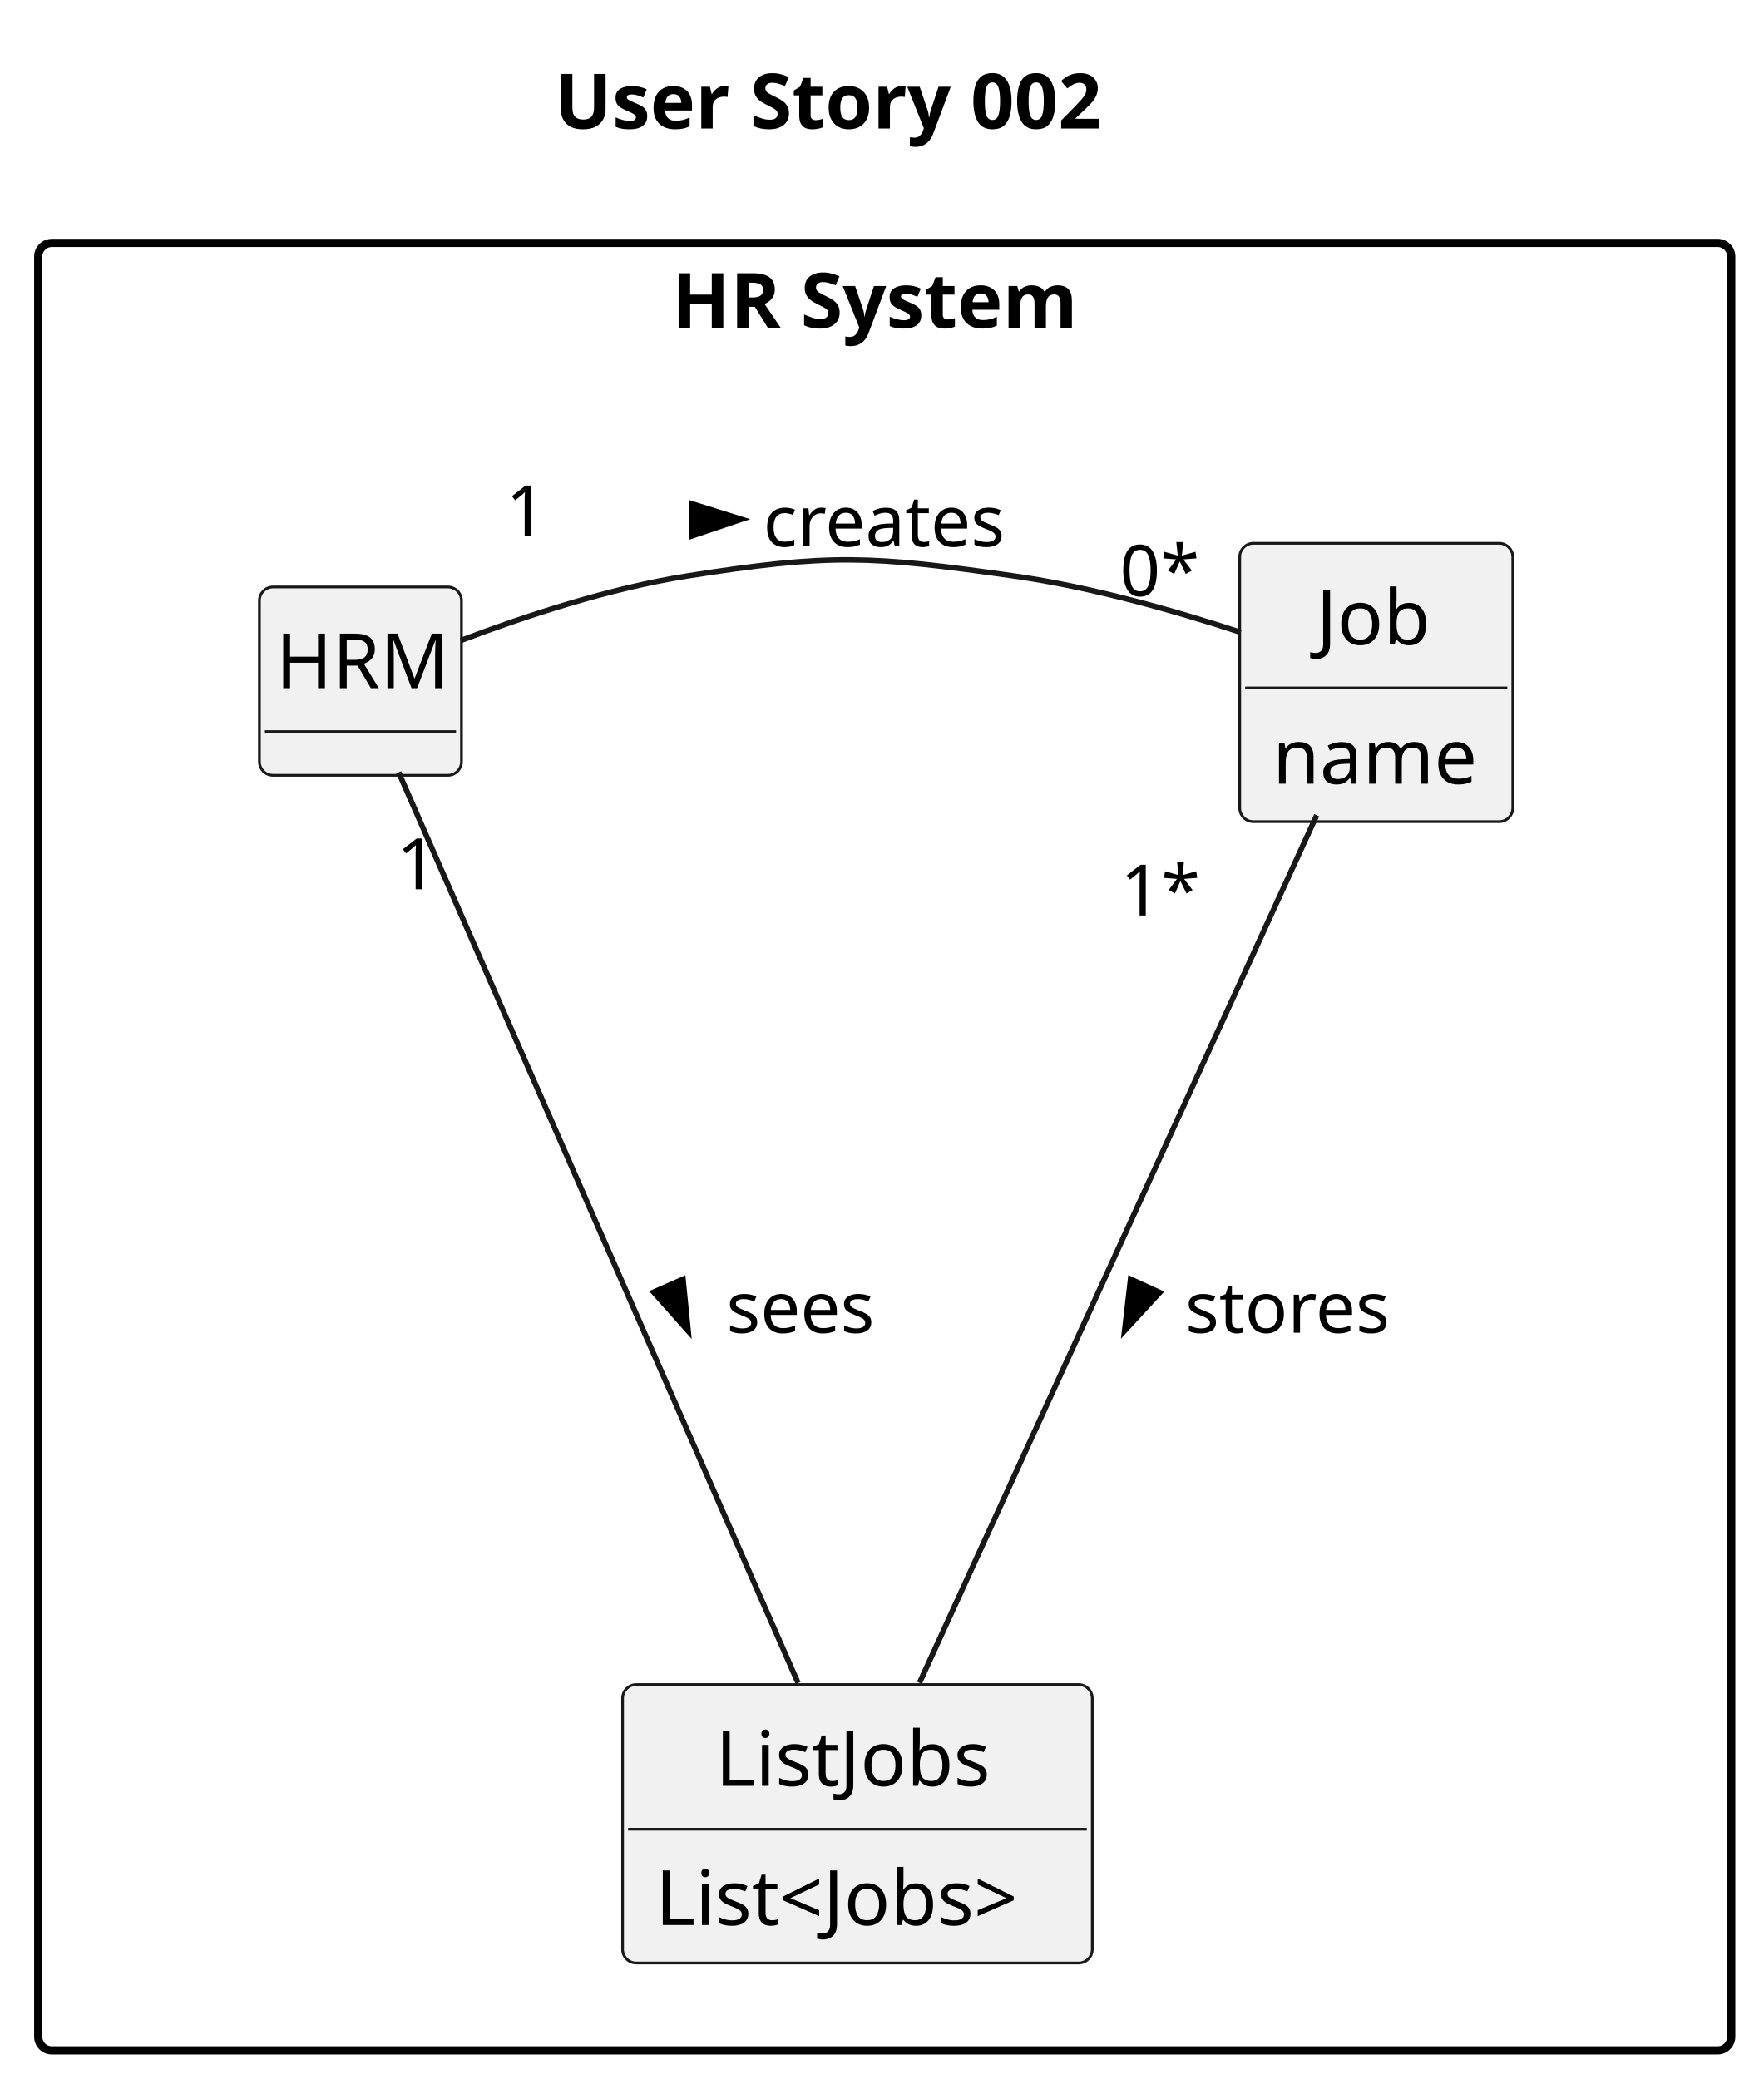
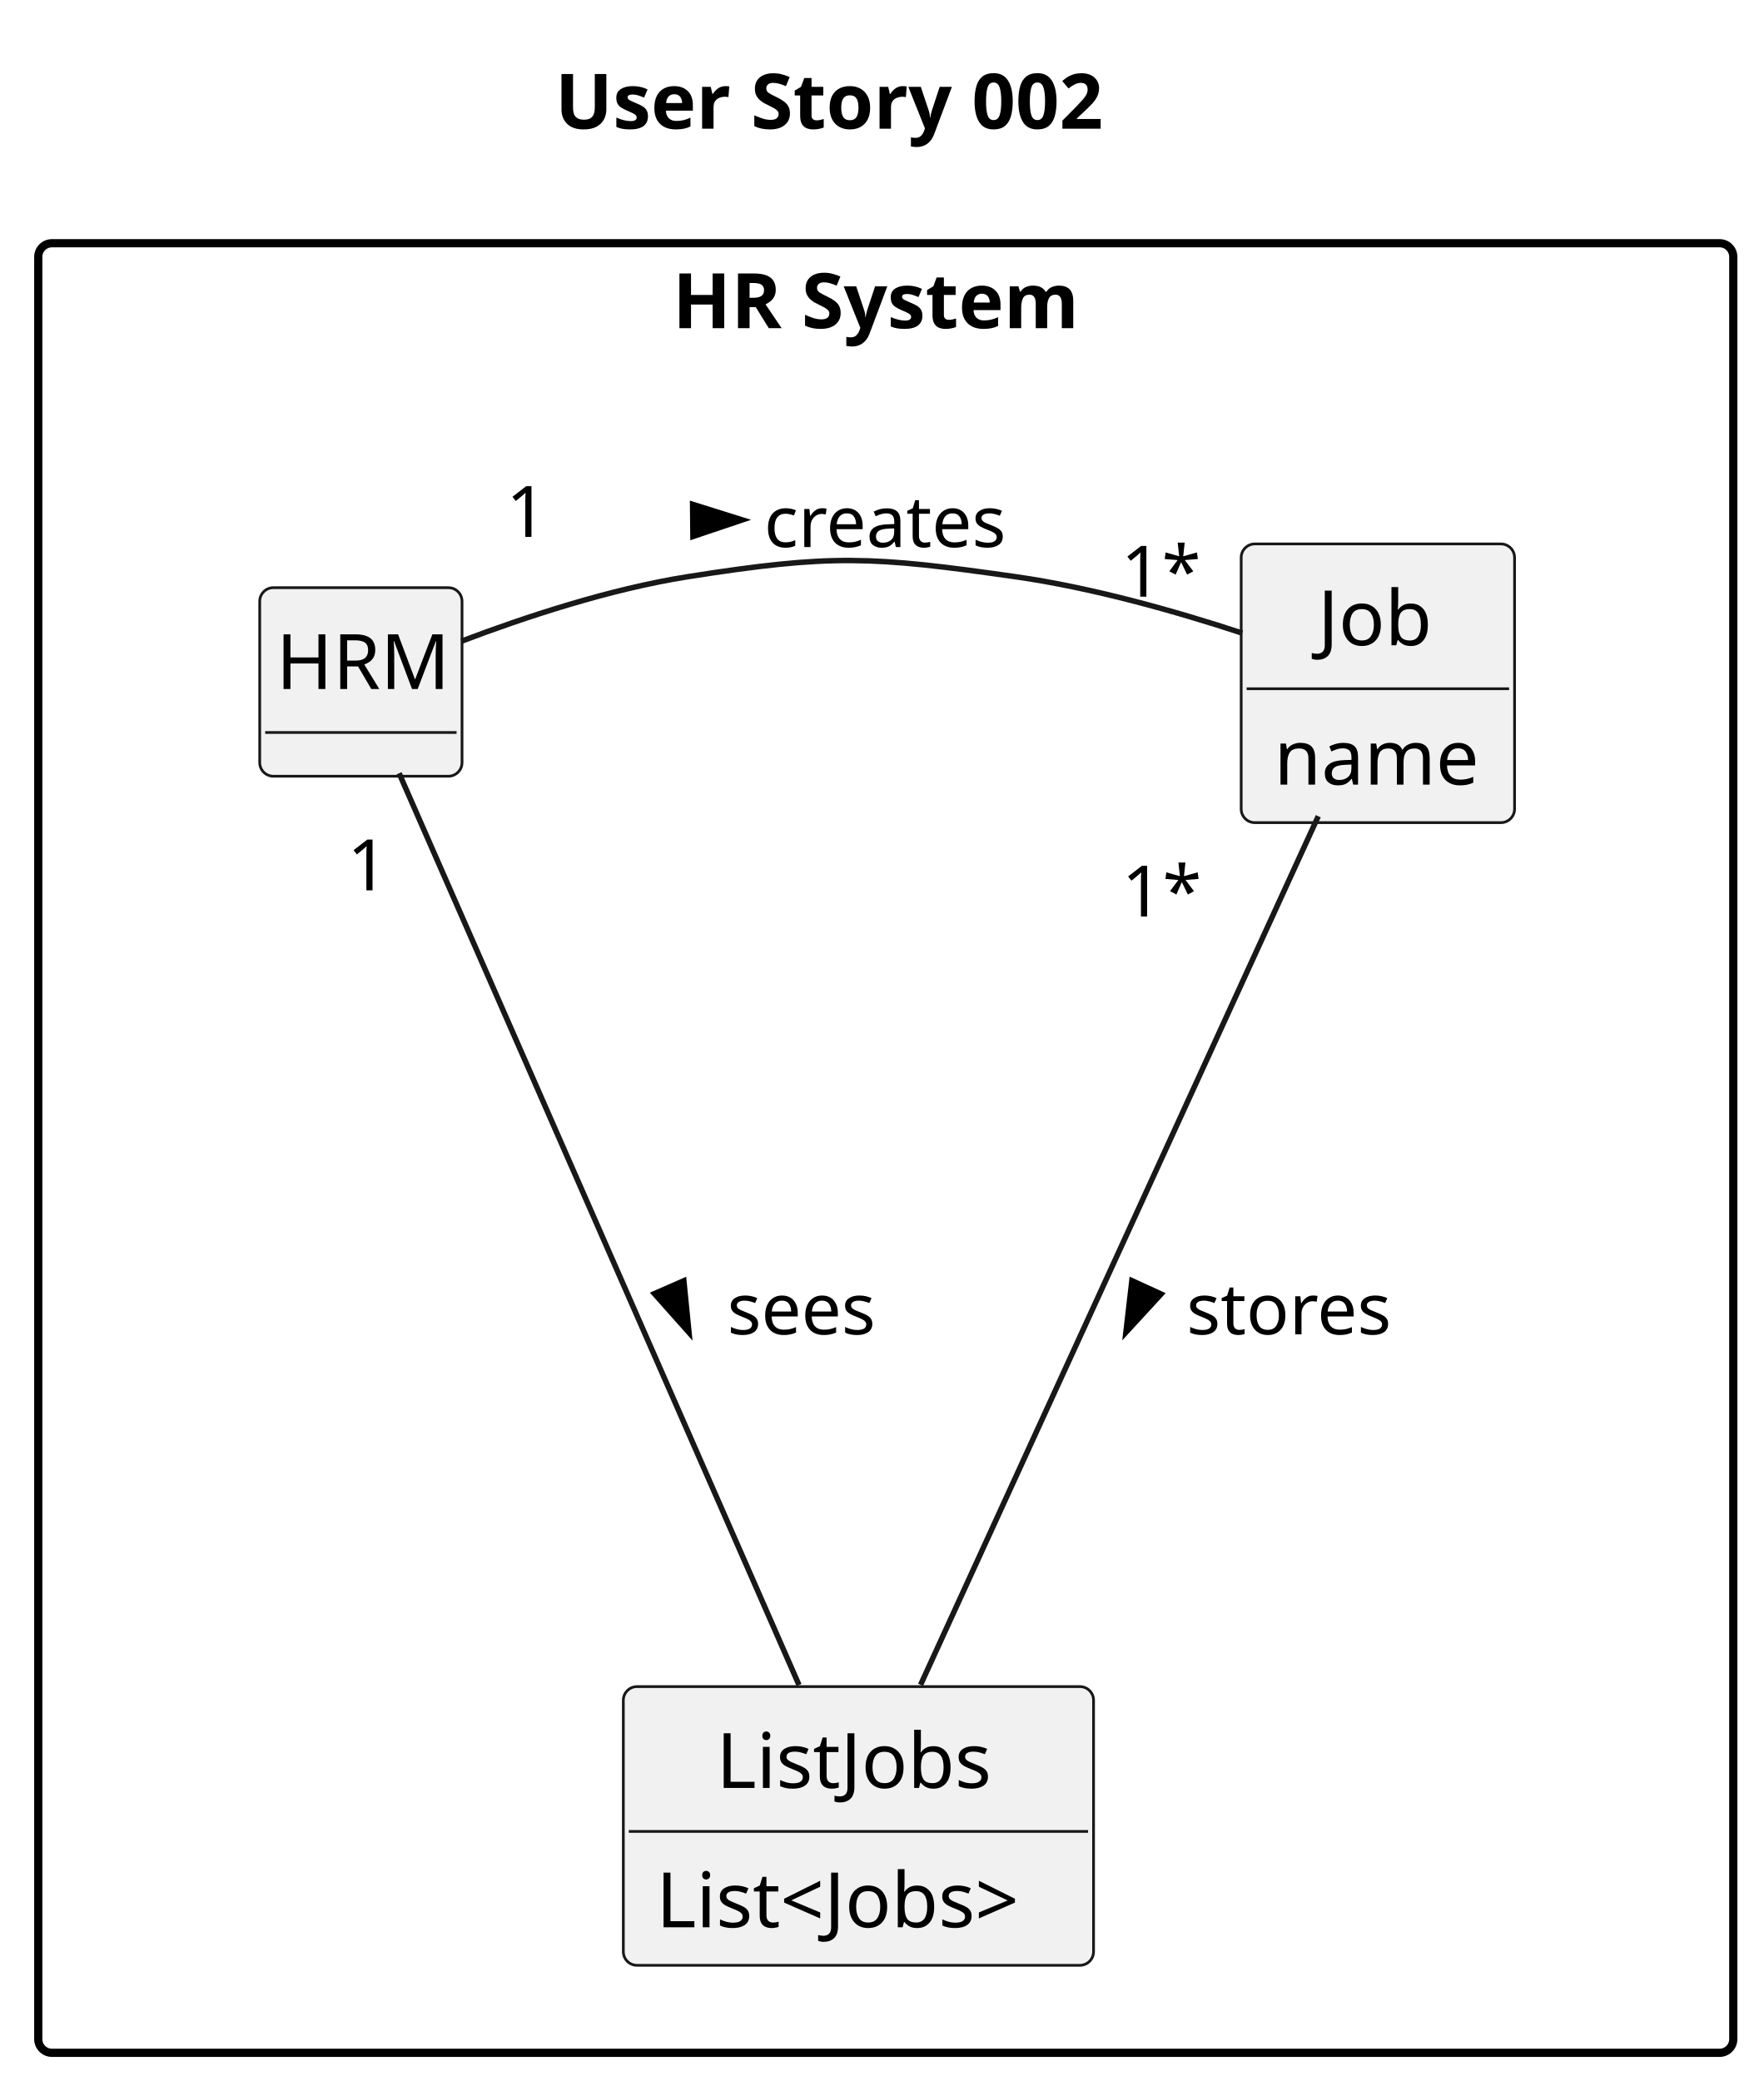
- <svg xmlns="http://www.w3.org/2000/svg" contentStyleType="text/css" height="533.4px" preserveAspectRatio="none" style="width:452px;height:533px;background:#FFFFFF;" version="1.1" viewBox="0 0 452 533" width="452.2px" zoomAndPan="magnify">
+ <svg xmlns="http://www.w3.org/2000/svg" contentStyleType="text/css" height="609.6px" preserveAspectRatio="none" style="width:516px;height:609px;background:#FFFFFF;" version="1.1" viewBox="0 0 516 609" width="516.8px" zoomAndPan="magnify">
  <defs />
  <g>
-     <text fill="#000000" font-family="sans-serif" font-size="19.6" font-weight="bold" lengthAdjust="spacing" textLength="148.4" x="142.1" y="32.949">User Story 002</text>
+     <text fill="#000000" font-family="sans-serif" font-size="22.4" font-weight="bold" lengthAdjust="spacing" textLength="169.6" x="162.4" y="37.656">User Story 002</text>
    <g id="cluster_HR System">
-       <rect fill="none" height="463.372" rx="3.5" ry="3.5" style="stroke:#000000;stroke-width:2.1;" width="434" x="9.8" y="62.284" />
-       <text fill="#000000" font-family="sans-serif" font-size="19.6" font-weight="bold" lengthAdjust="spacing" textLength="109.2" x="172.2" y="84.033">HR System</text>
+       <rect fill="none" height="529.568" rx="4" ry="4" style="stroke:#000000;stroke-width:2.4;" width="496" x="11.2" y="71.181" />
+       <text fill="#000000" font-family="sans-serif" font-size="22.4" font-weight="bold" lengthAdjust="spacing" textLength="124.8" x="196.8" y="96.037">HR System</text>
    </g>
    <g id="elem_HRM">
-       <rect codeLine="15" fill="#F1F1F1" height="48.284" id="HRM" rx="3.5" ry="3.5" style="stroke:#181818;stroke-width:0.7;" width="51.8" x="66.5" y="150.484" />
-       <text fill="#000000" font-family="sans-serif" font-size="19.6" lengthAdjust="spacing" textLength="43.4" x="70.7" y="176.433">HRM</text>
-       <line style="stroke:#181818;stroke-width:0.7;" x1="67.9" x2="116.9" y1="187.567" y2="187.567" />
+       <rect codeLine="15" fill="#F1F1F1" height="55.181" id="HRM" rx="4" ry="4" style="stroke:#181818;stroke-width:0.8;" width="59.2" x="76" y="171.981" />
+       <text fill="#000000" font-family="sans-serif" font-size="22.4" lengthAdjust="spacing" textLength="49.6" x="80.8" y="201.637">HRM</text>
+       <line style="stroke:#181818;stroke-width:0.8;" x1="77.6" x2="133.6" y1="214.363" y2="214.363" />
    </g>
    <g id="elem_ListJobs">
-       <rect codeLine="18" fill="#F1F1F1" height="71.367" id="ListJobs" rx="3.5" ry="3.5" style="stroke:#181818;stroke-width:0.7;" width="120.4" x="159.6" y="431.884" />
-       <text fill="#000000" font-family="sans-serif" font-size="19.6" lengthAdjust="spacing" textLength="72.8" x="183.4" y="457.833">ListJobs</text>
-       <line style="stroke:#181818;stroke-width:0.7;" x1="161" x2="278.6" y1="468.967" y2="468.967" />
-       <text fill="#000000" font-family="sans-serif" font-size="19.6" lengthAdjust="spacing" textLength="103.6" x="168" y="493.516">List&lt;Jobs&gt;</text>
+       <rect codeLine="18" fill="#F1F1F1" height="81.562" id="ListJobs" rx="4" ry="4" style="stroke:#181818;stroke-width:0.8;" width="137.6" x="182.4" y="493.581" />
+       <text fill="#000000" font-family="sans-serif" font-size="22.4" lengthAdjust="spacing" textLength="83.2" x="209.6" y="523.237">ListJobs</text>
+       <line style="stroke:#181818;stroke-width:0.8;" x1="184" x2="318.4" y1="535.962" y2="535.962" />
+       <text fill="#000000" font-family="sans-serif" font-size="22.4" lengthAdjust="spacing" textLength="118.4" x="192" y="564.019">List&lt;Jobs&gt;</text>
    </g>
    <g id="elem_Job">
-       <rect codeLine="22" fill="#F1F1F1" height="71.367" id="Job" rx="3.5" ry="3.5" style="stroke:#181818;stroke-width:0.7;" width="70" x="317.8" y="139.284" />
-       <text fill="#000000" font-family="sans-serif" font-size="19.6" lengthAdjust="spacing" textLength="30.8" x="337.4" y="165.233">Job</text>
-       <line style="stroke:#181818;stroke-width:0.7;" x1="319.2" x2="386.4" y1="176.367" y2="176.367" />
-       <text fill="#000000" font-family="sans-serif" font-size="19.6" lengthAdjust="spacing" textLength="53.2" x="326.2" y="200.916">name</text>
+       <rect codeLine="22" fill="#F1F1F1" height="81.562" id="Job" rx="4" ry="4" style="stroke:#181818;stroke-width:0.8;" width="80" x="363.2" y="159.181" />
+       <text fill="#000000" font-family="sans-serif" font-size="22.4" lengthAdjust="spacing" textLength="35.2" x="385.6" y="188.838">Job</text>
+       <line style="stroke:#181818;stroke-width:0.8;" x1="364.8" x2="441.6" y1="201.562" y2="201.562" />
+       <text fill="#000000" font-family="sans-serif" font-size="22.4" lengthAdjust="spacing" textLength="60.8" x="372.8" y="229.619">name</text>
    </g>
    <g id="link_HRM_Job">
-       <path codeLine="29" d="M118.146,164.19 C134.26,158.072 156.03,150.848 176.05,147.684 C212.926,141.874 223.09,142.42 260.05,147.684 C279.678,150.484 300.972,156.504 318.066,162.118 " fill="none" id="HRM-Job" style="stroke:#181818;stroke-width:1.4;" />
-       <polygon fill="#000000" points="190.05,133.128,177.345,129.145,177.43,137.374,190.05,133.128" style="stroke:#000000;stroke-width:1.4;" />
-       <text fill="#000000" font-family="sans-serif" font-size="18.2" lengthAdjust="spacing" textLength="63" x="195.65" y="140.079">creates</text>
-       <text fill="#000000" font-family="sans-serif" font-size="18.2" lengthAdjust="spacing" textLength="11.2" x="129.61" y="137.477">1</text>
-       <text fill="#000000" font-family="sans-serif" font-size="18.2" lengthAdjust="spacing" textLength="19.6" x="287.054" y="152.786">0*</text>
+       <path codeLine="29" d="M135.024,187.645 C153.44,180.653 178.32,172.397 201.2,168.781 C243.344,162.141 254.96,162.765 297.2,168.781 C319.632,171.981 343.968,178.861 363.504,185.277 " fill="none" id="HRM-Job" style="stroke:#181818;stroke-width:1.6;" />
+       <polygon fill="#000000" points="217.2,152.147,202.679,147.595,202.777,156.999,217.2,152.147" style="stroke:#000000;stroke-width:1.6;" />
+       <text fill="#000000" font-family="sans-serif" font-size="20.8" lengthAdjust="spacing" textLength="72" x="223.6" y="160.091">creates</text>
+       <text fill="#000000" font-family="sans-serif" font-size="20.8" lengthAdjust="spacing" textLength="12.8" x="148.126" y="157.117">1</text>
+       <text fill="#000000" font-family="sans-serif" font-size="20.8" lengthAdjust="spacing" textLength="22.4" x="328.062" y="174.612">1*</text>
    </g>
    <g id="link_HRM_ListJobs">
-       <path codeLine="30" d="M102.186,198 C124.264,248.358 178.108,371.11 204.582,431.478 " fill="none" id="HRM-ListJobs" style="stroke:#181818;stroke-width:1.4;" />
-       <polygon fill="#000000" points="176.411,341.212,175.094,327.962,167.557,331.267,176.411,341.212" style="stroke:#000000;stroke-width:1.4;" />
-       <text fill="#000000" font-family="sans-serif" font-size="18.2" lengthAdjust="spacing" textLength="39.2" x="186.2" y="341.679">sees</text>
-       <text fill="#000000" font-family="sans-serif" font-size="18.2" lengthAdjust="spacing" textLength="11.2" x="101.66" y="227.979">1</text>
+       <path codeLine="30" d="M116.784,226.285 C142.016,283.837 203.552,424.125 233.808,493.117 " fill="none" id="HRM-ListJobs" style="stroke:#181818;stroke-width:1.6;" />
+       <polygon fill="#000000" points="201.613,389.956,200.107,374.814,191.494,378.591,201.613,389.956" style="stroke:#000000;stroke-width:1.6;" />
+       <text fill="#000000" font-family="sans-serif" font-size="20.8" lengthAdjust="spacing" textLength="44.8" x="212.8" y="390.491">sees</text>
+       <text fill="#000000" font-family="sans-serif" font-size="20.8" lengthAdjust="spacing" textLength="12.8" x="101.623" y="260.547">1</text>
    </g>
    <g id="link_Job_ListJobs">
-       <path codeLine="31" d="M337.54,209.004 C312.158,264.444 261.506,375.086 235.704,431.436 " fill="none" id="Job-ListJobs" style="stroke:#181818;stroke-width:1.4;" />
-       <polygon fill="#000000" points="288.286,341.166,297.298,331.365,289.816,327.939,288.286,341.166" style="stroke:#000000;stroke-width:1.4;" />
-       <text fill="#000000" font-family="sans-serif" font-size="18.2" lengthAdjust="spacing" textLength="54.6" x="303.8" y="341.679">stores</text>
-       <text fill="#000000" font-family="sans-serif" font-size="18.2" lengthAdjust="spacing" textLength="19.6" x="287.241" y="234.698">1*</text>
+       <path codeLine="31" d="M385.76,238.861 C356.752,302.221 298.864,428.669 269.376,493.069 " fill="none" id="Job-ListJobs" style="stroke:#181818;stroke-width:1.6;" />
+       <polygon fill="#000000" points="329.47,389.904,339.77,378.702,331.219,374.788,329.47,389.904" style="stroke:#000000;stroke-width:1.6;" />
+       <text fill="#000000" font-family="sans-serif" font-size="20.8" lengthAdjust="spacing" textLength="62.4" x="347.2" y="390.491">stores</text>
+       <text fill="#000000" font-family="sans-serif" font-size="20.8" lengthAdjust="spacing" textLength="22.4" x="328.276" y="268.226">1*</text>
    </g>
  </g>
</svg>
